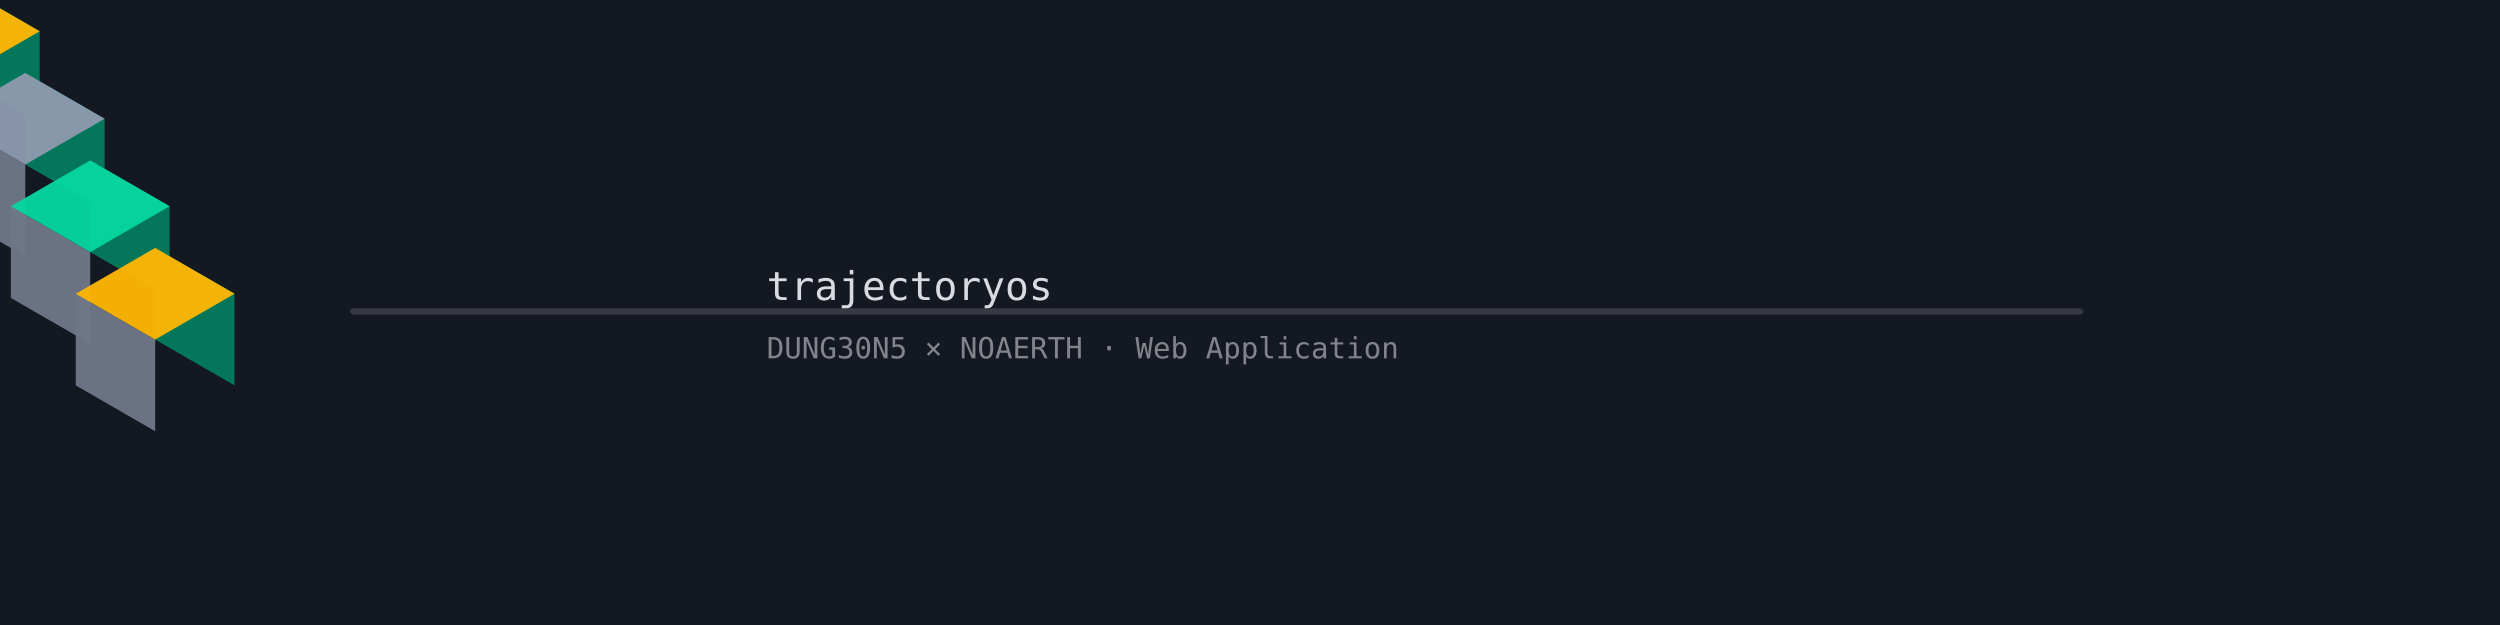
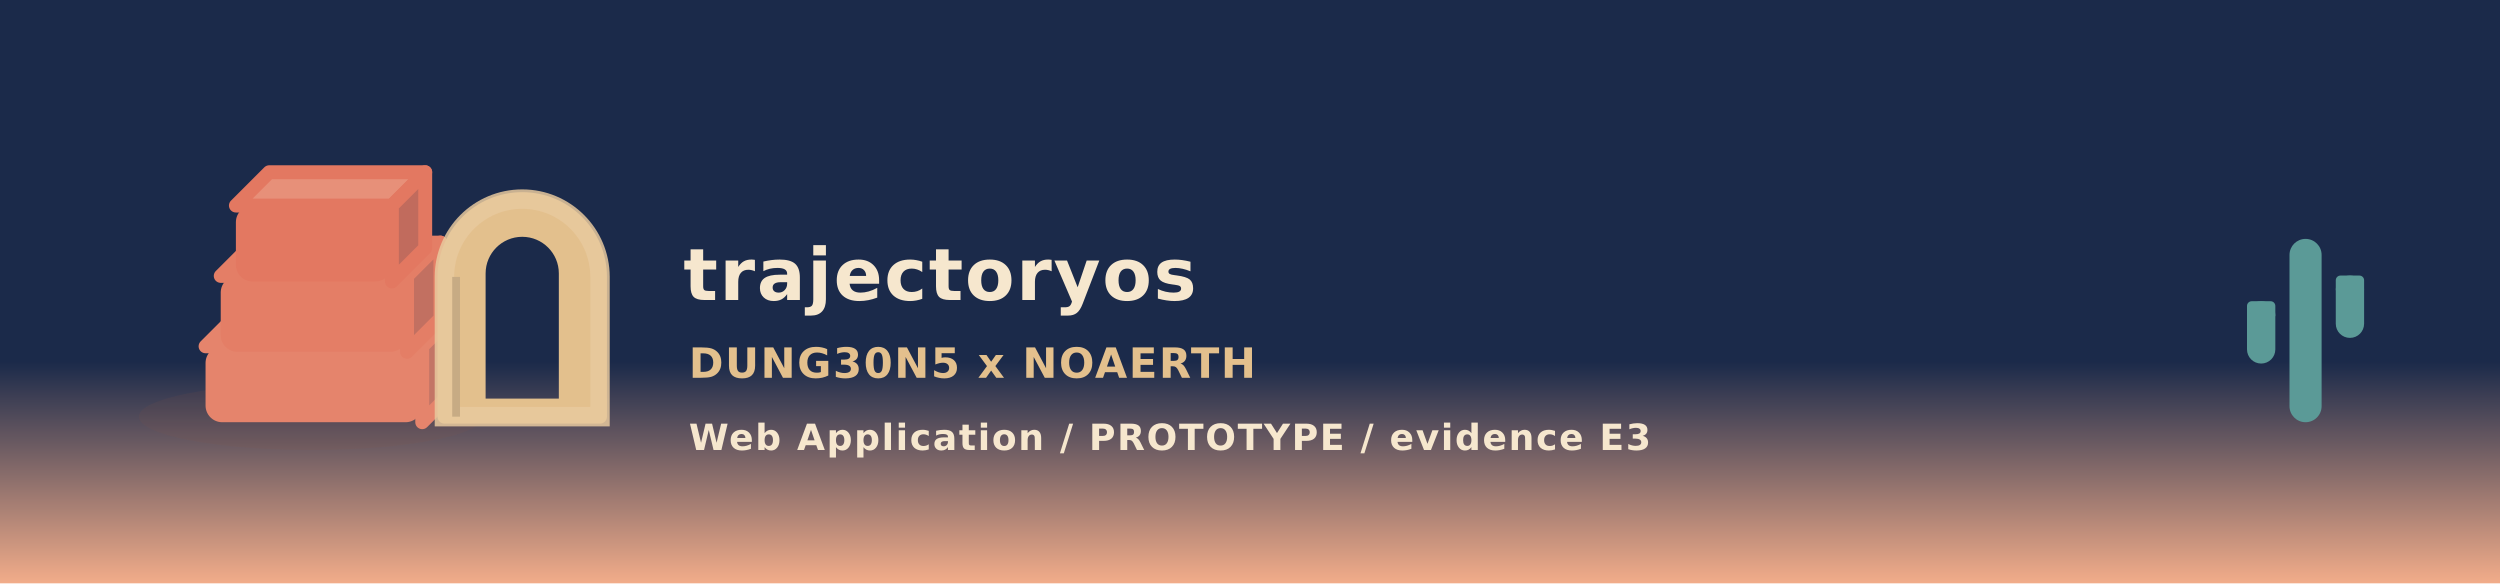
- <svg xmlns="http://www.w3.org/2000/svg" viewBox="0 0 1200 300" width="1200" height="300" role="img" aria-label="trajectoryos identity object">
-   <rect width="1200" height="300" fill="#141821" />
-   <defs>
-     <linearGradient id="gft" x1="0" y1="0" x2="1" y2="1">
-       <stop offset="0%" stop-color="#ffb703" />
-       <stop offset="100%" stop-color="#8d99ae" />
-     </linearGradient>
-   </defs>
-   <rect x="168.00" y="148.00" width="832.00" height="3.00" rx="2.00" fill="rgba(238,241,246,0.160)" opacity="1.00" />
-   <polygon points="-19.05,37.00 19.05,59.00 19.05,15.00 -19.05,-7.00" fill="#037c5d" opacity="0.95" />
-   <polygon points="-57.16,59.00 -19.05,81.00 -19.05,37.00 -57.16,15.00" fill="#6e7788" opacity="0.95" />
-   <polygon points="-19.05,-7.00 19.05,15.00 -19.05,37.00 -57.16,15.00" fill="#ffb703" opacity="0.95" />
-   <polygon points="12.12,79.00 50.23,101.00 50.23,57.00 12.12,35.00" fill="#037c5d" opacity="0.95" />
-   <polygon points="-25.98,101.00 12.12,123.00 12.12,79.00 -25.98,57.00" fill="#6e7788" opacity="0.95" />
-   <polygon points="12.12,35.00 50.23,57.00 12.12,79.00 -25.98,57.00" fill="#8d99ae" opacity="0.95" />
-   <polygon points="43.30,121.00 81.41,143.00 81.41,99.00 43.30,77.00" fill="#037c5d" opacity="0.95" />
-   <polygon points="5.20,143.00 43.30,165.00 43.30,121.00 5.20,99.00" fill="#6e7788" opacity="0.95" />
-   <polygon points="43.30,77.00 81.41,99.00 43.30,121.00 5.20,99.00" fill="#06d6a0" opacity="0.95" />
-   <polygon points="74.48,163.00 112.58,185.00 112.58,141.00 74.48,119.00" fill="#037c5d" opacity="0.95" />
-   <polygon points="36.37,185.00 74.48,207.00 74.48,163.00 36.37,141.00" fill="#6e7788" opacity="0.95" />
-   <polygon points="74.48,119.00 112.58,141.00 74.48,163.00 36.37,141.00" fill="#ffb703" opacity="0.95" />
-   <text x="368" y="144" font-family="ui-monospace,Menlo,monospace" font-size="19" fill="rgba(238,241,246,0.900)">trajectoryos</text>
-   <text x="368" y="172" font-family="ui-monospace,Menlo,monospace" font-size="14" fill="rgba(238,241,246,0.500)">DUNG30N5 × NOAERTH · Web Application</text>
+ <svg xmlns="http://www.w3.org/2000/svg" width="900" height="210" viewBox="0 0 900 210" role="img" aria-label="trajectoryos - identity object">
+   <linearGradient id="skyf" x1="0" y1="0" x2="0" y2="1">
+     <stop offset="0" stop-color="#1b2a4a" />
+     <stop offset="0.62" stop-color="#1b2a4a" />
+     <stop offset="1" stop-color="#f3ad8a" />
+   </linearGradient>
+   <rect width="900" height="210" fill="url(#skyf)" />
+   <rect x="0" y="352" width="900" height="-142" fill="#e3c08d" />
+   <rect x="0" y="352" width="900" height="3" fill="#e6c596" />
+   <ellipse cx="112" cy="150" rx="62" ry="12" fill="rgba(138,90,68,0.11)" />
+   <path d="M74,124.67 L152,124.67 L164,112.67 L86,112.67 Z" fill="#e99a82" stroke="#e5846c" stroke-width="5" stroke-linejoin="round" />
+   <path d="M152,124.67 L164,112.67 L164,140 L152,152 Z" fill="#c37566" stroke="#e5846c" stroke-width="5" stroke-linejoin="round" />
+   <rect x="74" y="124.67" width="78" height="27.33" rx="6" fill="#e5846c" />
+   <path d="M79.46,99.33 L146.54,99.33 L158.54,87.33 L91.46,87.33 Z" fill="#e8957d" stroke="#e47e66" stroke-width="5" stroke-linejoin="round" />
+   <path d="M146.54,99.33 L158.54,87.33 L158.54,114.67 L146.54,126.67 Z" fill="#c27061" stroke="#e47e66" stroke-width="5" stroke-linejoin="round" />
+   <rect x="79.46" y="99.33" width="67.08" height="27.33" rx="6" fill="#e47e66" />
+   <path d="M84.92,74 L141.08,74 L153.08,62 L96.92,62 Z" fill="#e79079" stroke="#e37861" stroke-width="5" stroke-linejoin="round" />
+   <path d="M141.08,74 L153.08,62 L153.08,89.33 L141.08,101.33 Z" fill="#c16b5d" stroke="#e37861" stroke-width="5" stroke-linejoin="round" />
+   <rect x="84.92" y="74" width="56.16" height="27.33" rx="6" fill="#e37861" />
+   <path d="M160,150 L160,99.68 A28,28 0 0 1 216,99.68 L216,150 Z M172.32,146 L172.32,98.43 A15.68,15.68 0 0 1 203.68,98.43 L203.68,146 Z" fill="#e3c08d" fill-rule="evenodd" stroke="#e3c08d" stroke-width="5" stroke-linejoin="round" />
+   <path d="M160,150 L160,99.68 A28,28 0 0 1 216,99.68 L216,150 Z" fill="none" stroke="#e8c99d" stroke-width="7" stroke-linecap="round" opacity="0.85" />
+   <rect x="162.8" y="99.68" width="2.8" height="50.32" fill="#c7ab84" />
+   <text x="246" y="108" font-family="Verdana,DejaVu Sans,sans-serif" font-size="26" font-weight="700" letter-spacing="0.6" fill="#f6e7ce" text-anchor="start">trajectoryos</text>
+   <text x="248" y="136" font-family="Verdana,DejaVu Sans,sans-serif" font-size="15" font-weight="700" letter-spacing="0.6" fill="#e3c08d" text-anchor="start">DUNG30N5 x NOAERTH</text>
+   <text x="248" y="162" font-family="Verdana,DejaVu Sans,sans-serif" font-size="13" font-weight="700" letter-spacing="0.6" fill="#f6e7ce" text-anchor="start">Web Application  /  PROTOTYPE  /  evidence E3</text>
+   <rect x="824.22" y="86" width="11.56" height="66" rx="5.78" fill="#5b9a97" />
+   <rect x="808.92" y="108.44" width="10.2" height="22.44" rx="5.1" fill="#5b9a97" />
+   <rect x="808.92" y="108.44" width="10.2" height="6.6" rx="1.7" fill="#5b9a97" />
+   <rect x="840.88" y="99.2" width="10.2" height="22.44" rx="5.1" fill="#5b9a97" />
+   <rect x="840.88" y="99.2" width="10.2" height="6.6" rx="1.7" fill="#5b9a97" />
</svg>
